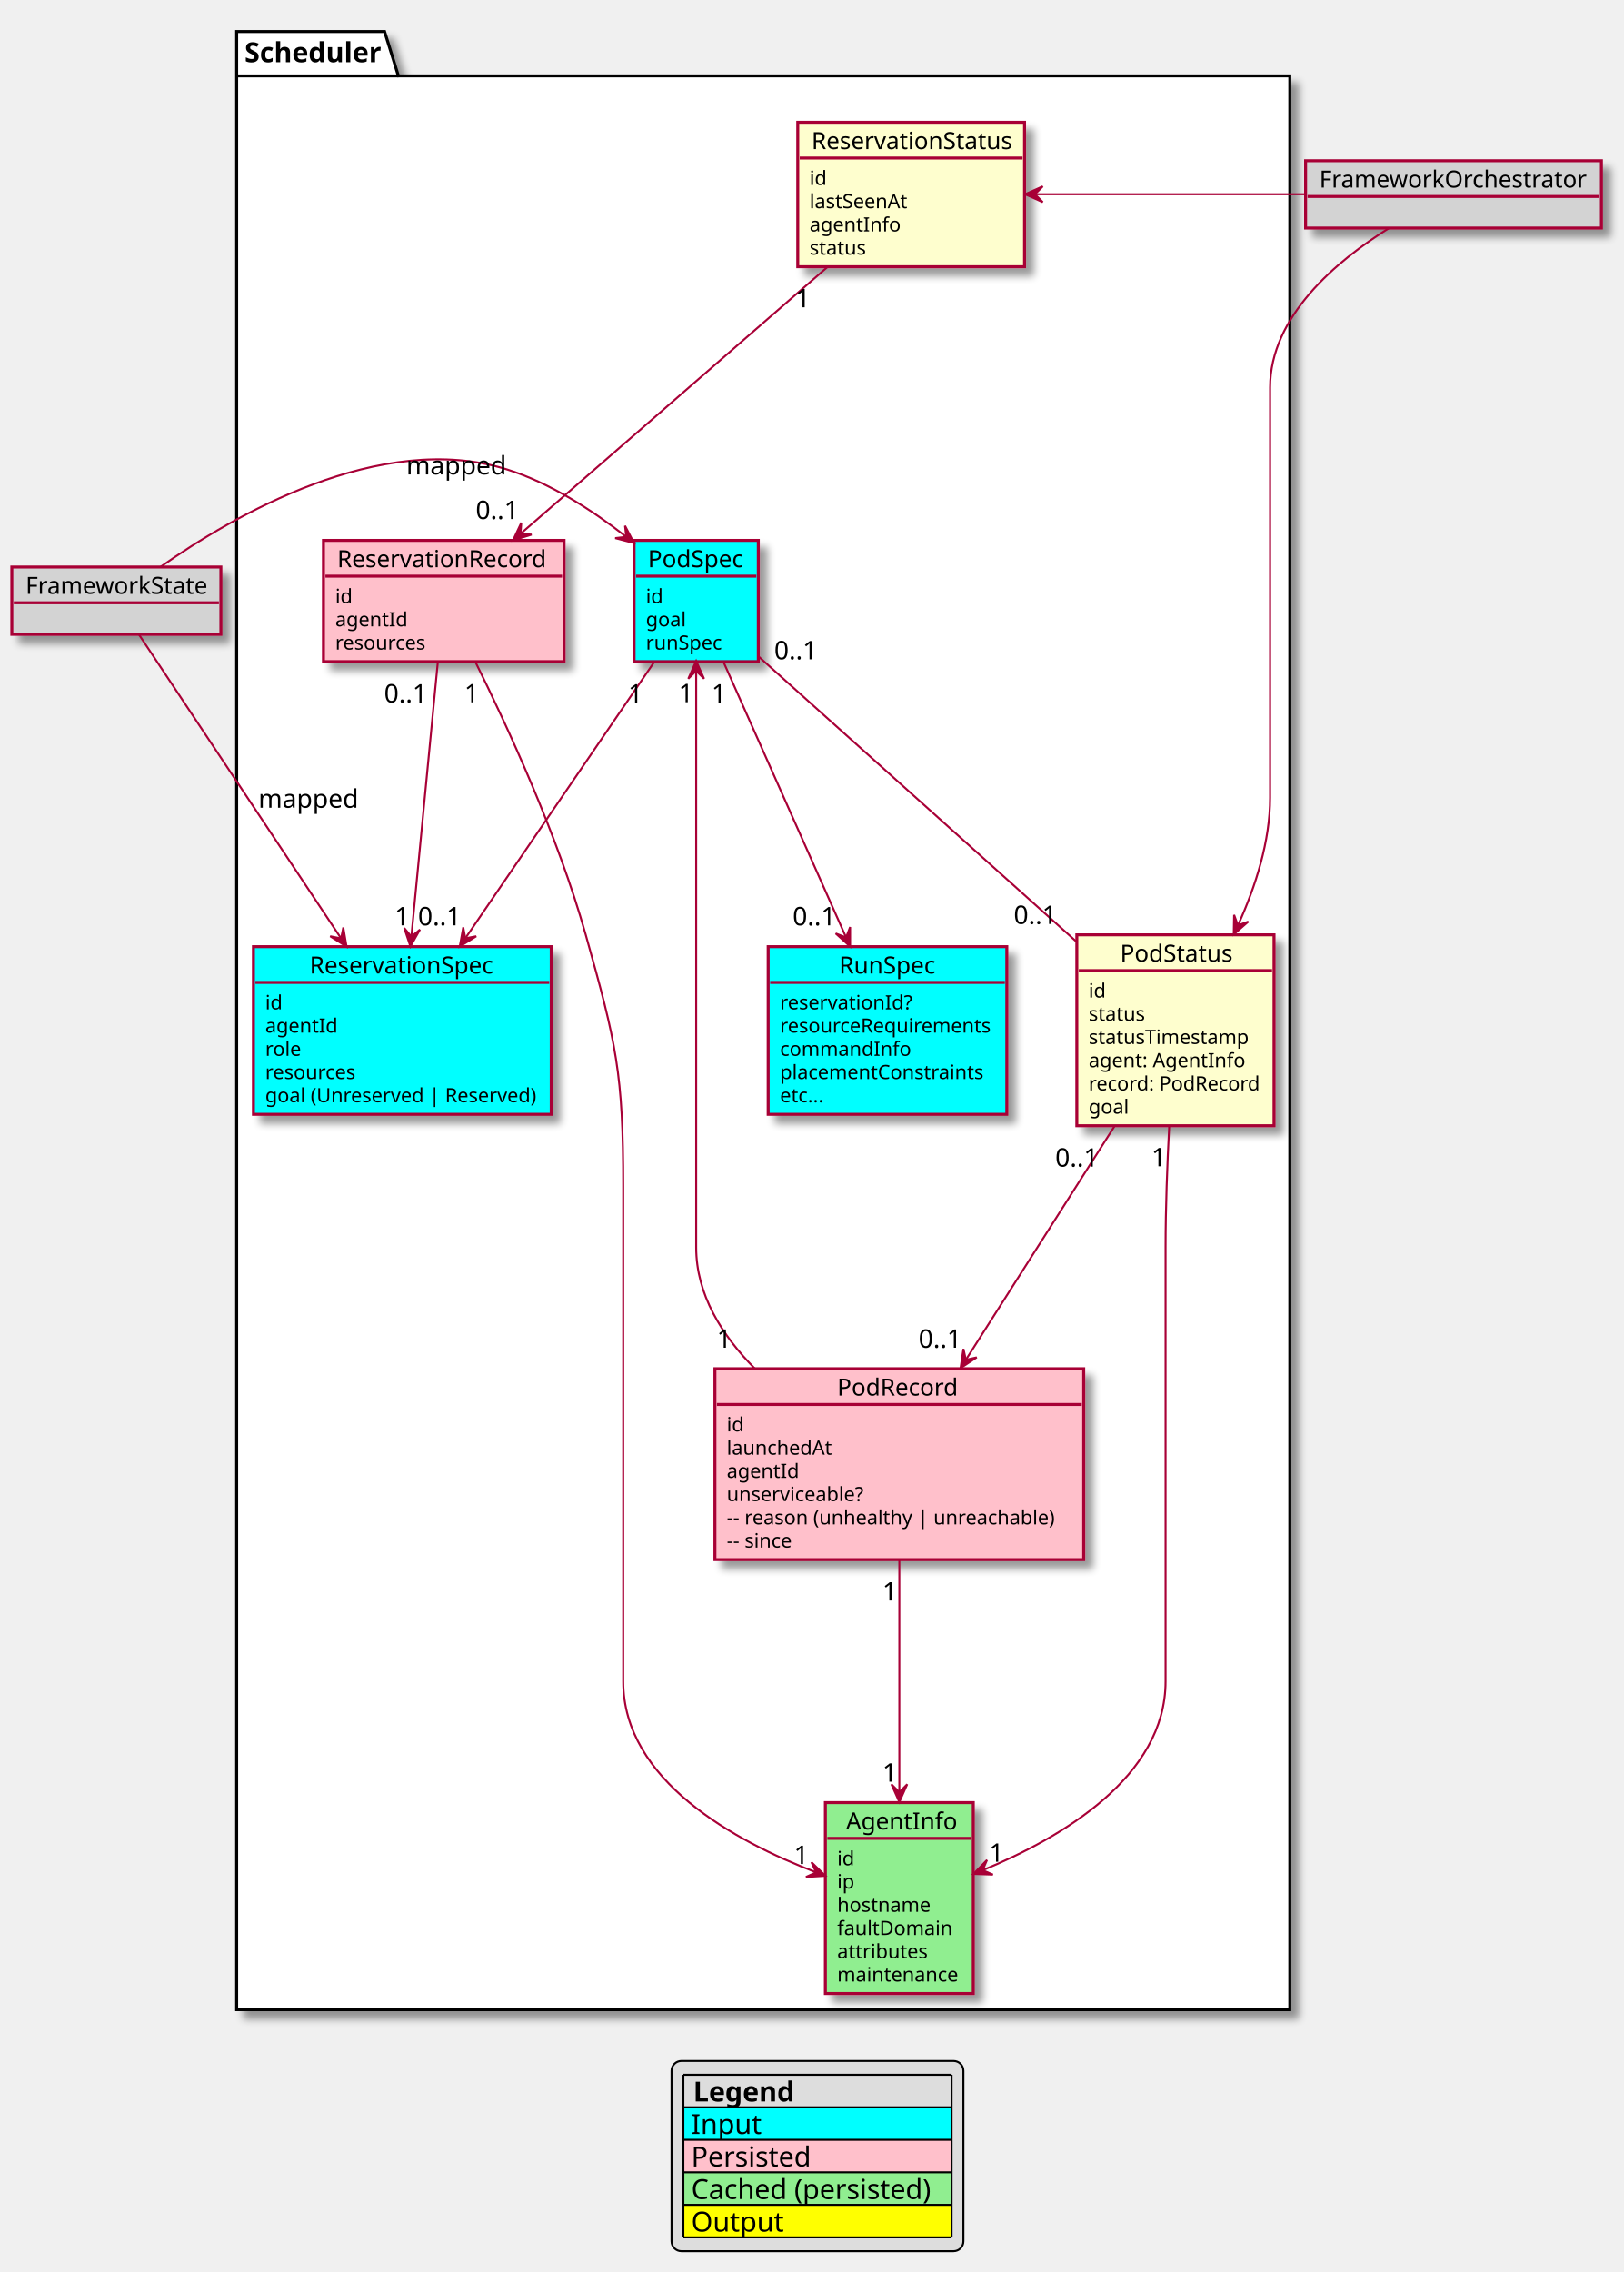
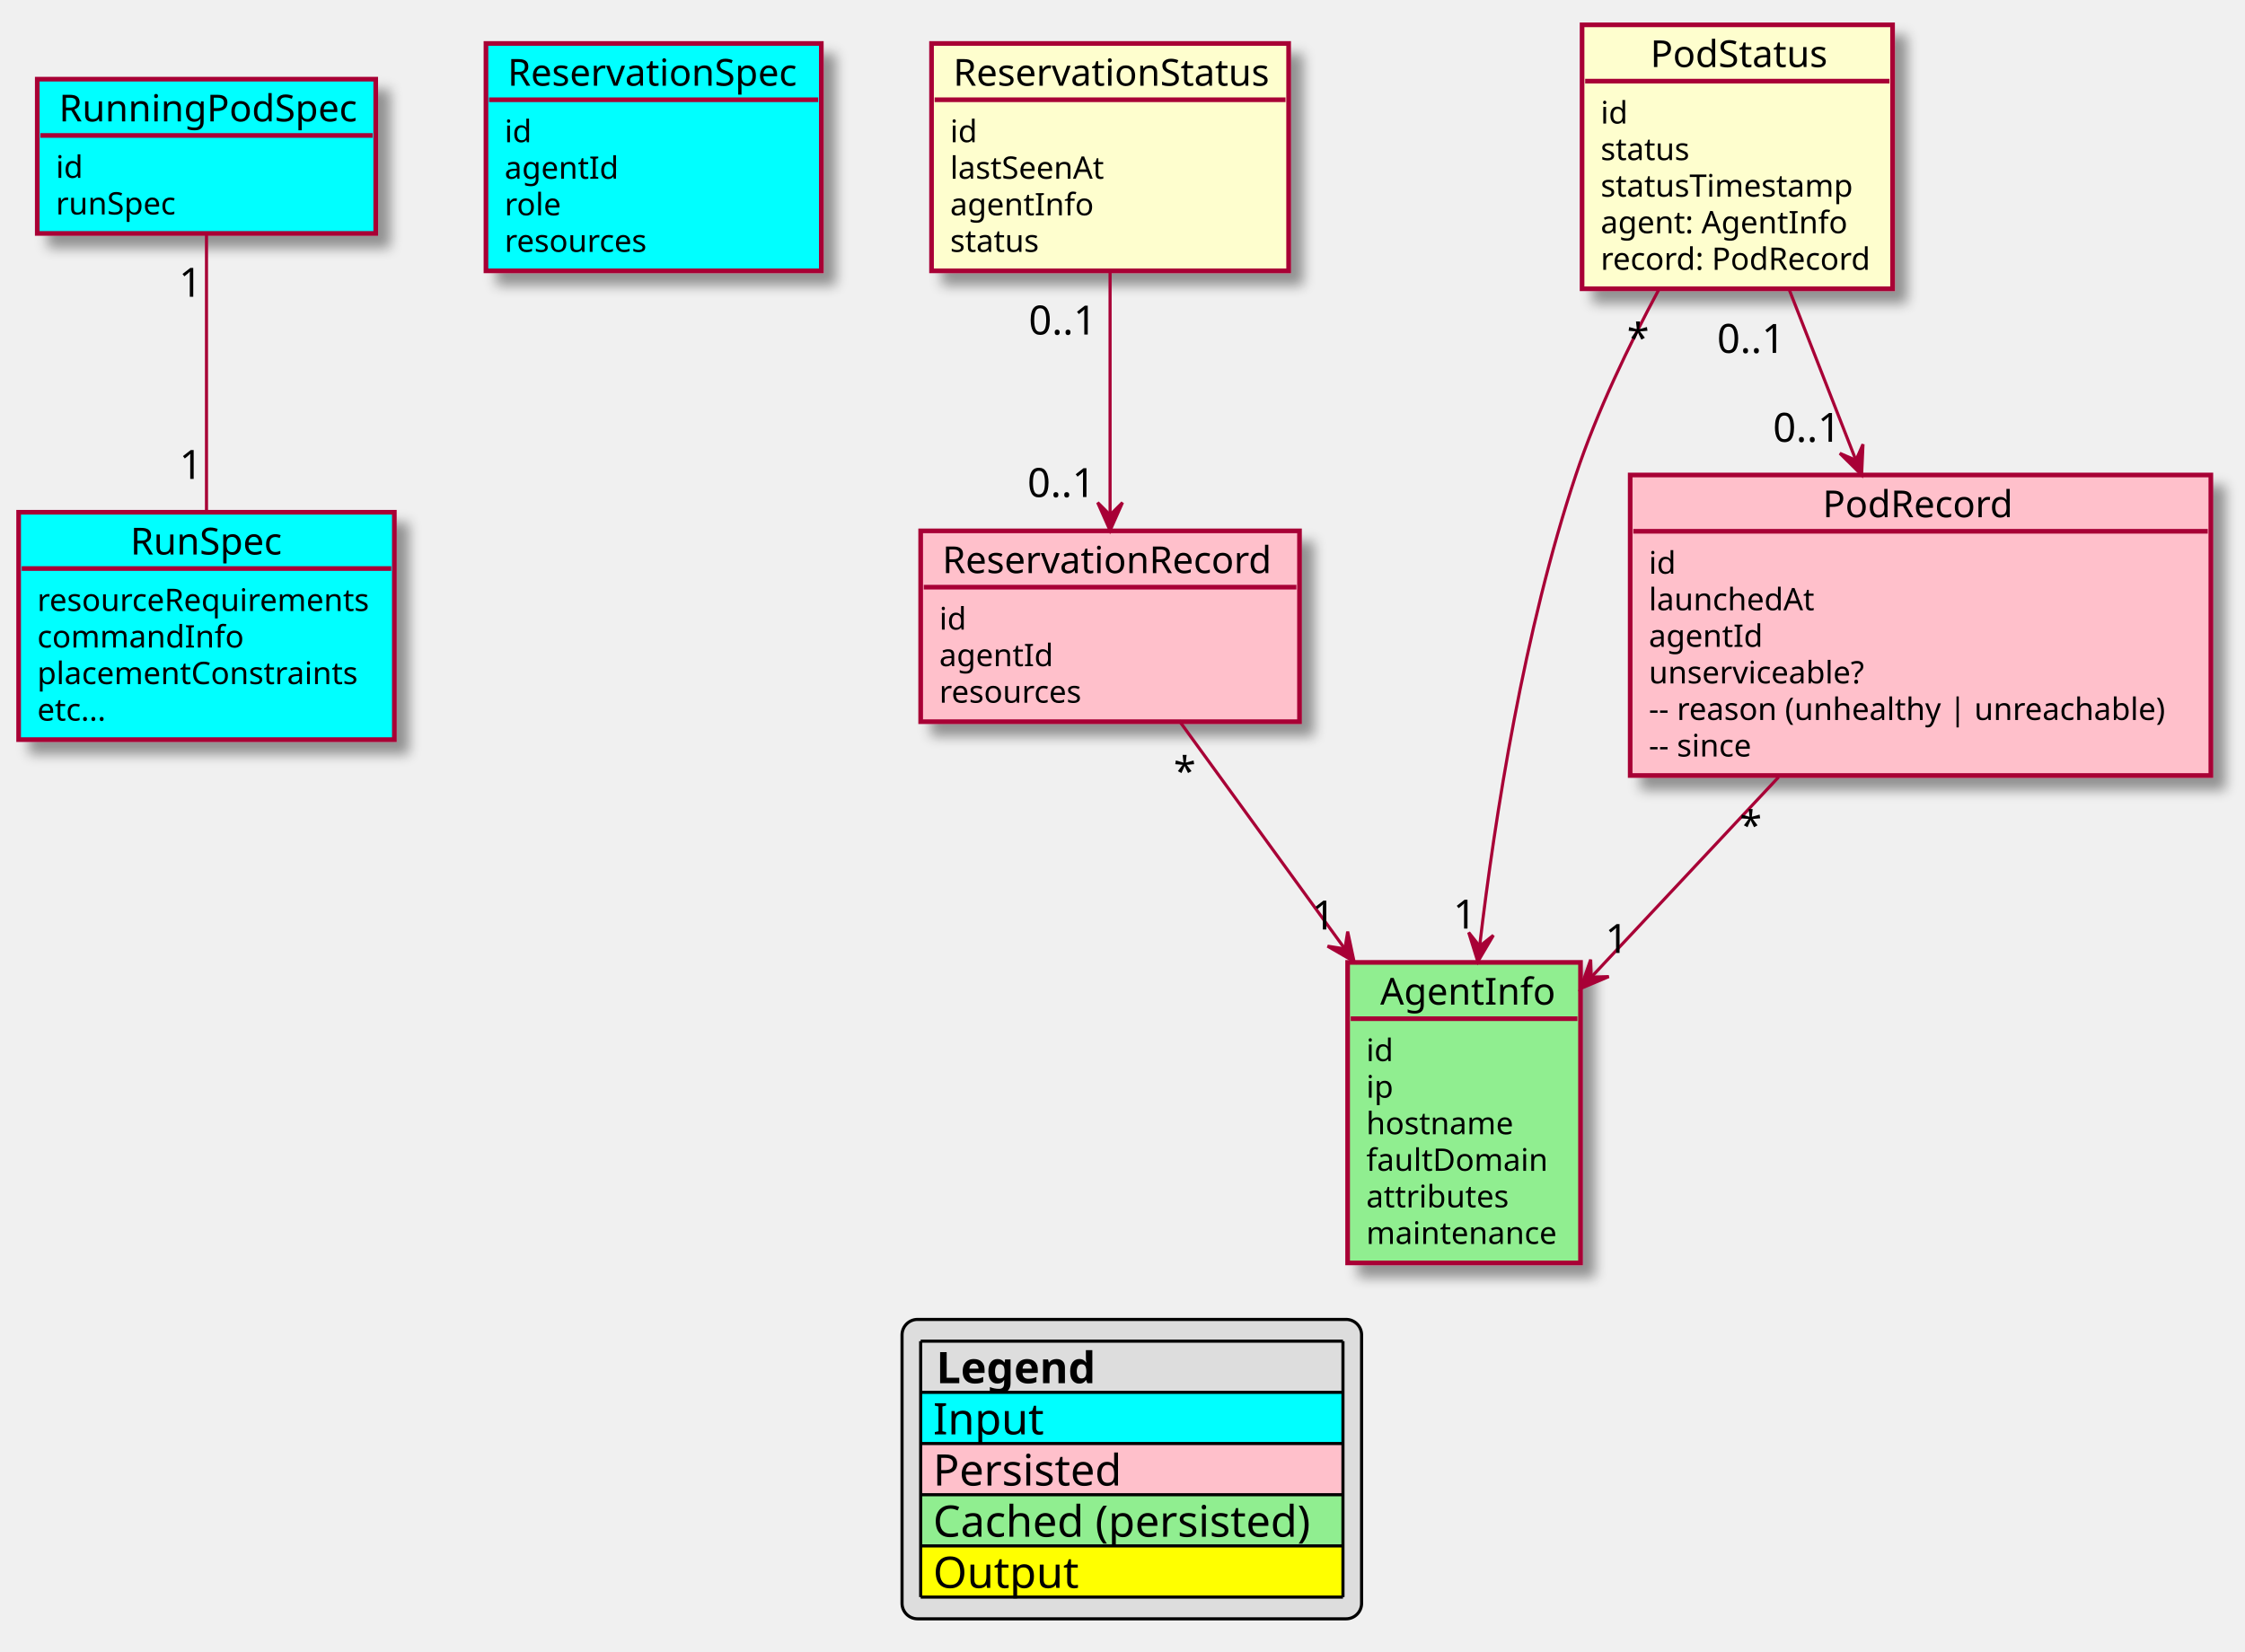
- <svg xmlns="http://www.w3.org/2000/svg" contentScriptType="application/ecmascript" contentStyleType="text/css" height="1152px" preserveAspectRatio="none" style="width:823px;height:1152px;" version="1.1" viewBox="0 0 823 1152" width="823px" zoomAndPan="magnify">
+ <svg xmlns="http://www.w3.org/2000/svg" contentScriptType="application/ecmascript" contentStyleType="text/css" height="532px" preserveAspectRatio="none" style="width:723px;height:532px;" version="1.1" viewBox="0 0 723 532" width="723px" zoomAndPan="magnify">
  <defs>
-     <filter height="300%" id="fmop19fulervn" width="300%" x="-1" y="-1">
+     <filter height="300%" id="f1t9zrk5pv9tc7" width="300%" x="-1" y="-1">
      <feGaussianBlur result="blurOut" stdDeviation="2.0" />
      <feColorMatrix in="blurOut" result="blurOut2" type="matrix" values="0 0 0 0 0 0 0 0 0 0 0 0 0 0 0 0 0 0 .4 0" />
      <feOffset dx="4.0" dy="4.0" in="blurOut2" result="blurOut3" />
      <feBlend in="SourceGraphic" in2="blurOut3" mode="normal" />
    </filter>
  </defs>
  <g>
-     <polygon fill="#FFFFFF" filter="url(#fmop19fulervn)" points="120,16,195,16,202,38.488,654,38.488,654,1019,120,1019,120,16" style="stroke: #000000; stroke-width: 1.5;" />
-     <line style="stroke: #000000; stroke-width: 1.5;" x1="120" x2="202" y1="38.488" y2="38.488" />
-     <text fill="#000000" font-family="sans-serif" font-size="14" font-weight="bold" lengthAdjust="spacingAndGlyphs" textLength="69" x="124" y="31.535">Scheduler</text>
-     <rect fill="#00FFFF" filter="url(#fmop19fulervn)" height="61.465" style="stroke: #A80036; stroke-width: 1.5;" width="63" x="321.5" y="274" />
-     <text fill="#000000" font-family="sans-serif" font-size="12" lengthAdjust="spacingAndGlyphs" textLength="49" x="328.5" y="287.602">PodSpec</text>
-     <line style="stroke: #A80036; stroke-width: 1.5;" x1="322.5" x2="383.5" y1="292.133" y2="292.133" />
-     <text fill="#000000" font-family="sans-serif" font-size="10" lengthAdjust="spacingAndGlyphs" textLength="9" x="327.5" y="305.801">id</text>
-     <text fill="#000000" font-family="sans-serif" font-size="10" lengthAdjust="spacingAndGlyphs" textLength="21" x="327.5" y="317.578">goal</text>
-     <text fill="#000000" font-family="sans-serif" font-size="10" lengthAdjust="spacingAndGlyphs" textLength="38" x="327.5" y="329.356">runSpec</text>
-     <rect fill="#00FFFF" filter="url(#fmop19fulervn)" height="85.019" style="stroke: #A80036; stroke-width: 1.5;" width="121" x="389.5" y="480" />
-     <text fill="#000000" font-family="sans-serif" font-size="12" lengthAdjust="spacingAndGlyphs" textLength="49" x="425.5" y="493.602">RunSpec</text>
-     <line style="stroke: #A80036; stroke-width: 1.5;" x1="390.5" x2="509.5" y1="498.133" y2="498.133" />
-     <text fill="#000000" font-family="sans-serif" font-size="10" lengthAdjust="spacingAndGlyphs" textLength="68" x="395.5" y="511.801">reservationId?</text>
-     <text fill="#000000" font-family="sans-serif" font-size="10" lengthAdjust="spacingAndGlyphs" textLength="109" x="395.5" y="523.578">resourceRequirements</text>
-     <text fill="#000000" font-family="sans-serif" font-size="10" lengthAdjust="spacingAndGlyphs" textLength="66" x="395.5" y="535.356">commandInfo</text>
-     <text fill="#000000" font-family="sans-serif" font-size="10" lengthAdjust="spacingAndGlyphs" textLength="107" x="395.5" y="547.133">placementConstraints</text>
-     <text fill="#000000" font-family="sans-serif" font-size="10" lengthAdjust="spacingAndGlyphs" textLength="24" x="395.5" y="558.91">etc...</text>
-     <rect fill="#00FFFF" filter="url(#fmop19fulervn)" height="85.019" style="stroke: #A80036; stroke-width: 1.5;" width="151" x="128.5" y="480" />
-     <text fill="#000000" font-family="sans-serif" font-size="12" lengthAdjust="spacingAndGlyphs" textLength="94" x="157" y="493.602">ReservationSpec</text>
-     <line style="stroke: #A80036; stroke-width: 1.5;" x1="129.5" x2="278.5" y1="498.133" y2="498.133" />
-     <text fill="#000000" font-family="sans-serif" font-size="10" lengthAdjust="spacingAndGlyphs" textLength="9" x="134.5" y="511.801">id</text>
-     <text fill="#000000" font-family="sans-serif" font-size="10" lengthAdjust="spacingAndGlyphs" textLength="37" x="134.5" y="523.578">agentId</text>
-     <text fill="#000000" font-family="sans-serif" font-size="10" lengthAdjust="spacingAndGlyphs" textLength="19" x="134.5" y="535.356">role</text>
-     <text fill="#000000" font-family="sans-serif" font-size="10" lengthAdjust="spacingAndGlyphs" textLength="47" x="134.5" y="547.133">resources</text>
-     <text fill="#000000" font-family="sans-serif" font-size="10" lengthAdjust="spacingAndGlyphs" textLength="139" x="134.5" y="558.91">goal (Unreserved | Reserved)</text>
-     <rect fill="#90EE90" filter="url(#fmop19fulervn)" height="96.797" style="stroke: #A80036; stroke-width: 1.5;" width="75" x="418.5" y="914" />
-     <text fill="#000000" font-family="sans-serif" font-size="12" lengthAdjust="spacingAndGlyphs" textLength="54" x="429" y="927.602">AgentInfo</text>
-     <line style="stroke: #A80036; stroke-width: 1.5;" x1="419.5" x2="492.5" y1="932.133" y2="932.133" />
-     <text fill="#000000" font-family="sans-serif" font-size="10" lengthAdjust="spacingAndGlyphs" textLength="9" x="424.5" y="945.801">id</text>
-     <text fill="#000000" font-family="sans-serif" font-size="10" lengthAdjust="spacingAndGlyphs" textLength="9" x="424.5" y="957.578">ip</text>
-     <text fill="#000000" font-family="sans-serif" font-size="10" lengthAdjust="spacingAndGlyphs" textLength="48" x="424.5" y="969.356">hostname</text>
-     <text fill="#000000" font-family="sans-serif" font-size="10" lengthAdjust="spacingAndGlyphs" textLength="60" x="424.5" y="981.133">faultDomain</text>
-     <text fill="#000000" font-family="sans-serif" font-size="10" lengthAdjust="spacingAndGlyphs" textLength="48" x="424.5" y="992.91">attributes</text>
-     <text fill="#000000" font-family="sans-serif" font-size="10" lengthAdjust="spacingAndGlyphs" textLength="63" x="424.5" y="1004.688">maintenance</text>
-     <rect fill="#FFC0CB" filter="url(#fmop19fulervn)" height="61.465" style="stroke: #A80036; stroke-width: 1.5;" width="122" x="164" y="274" />
-     <text fill="#000000" font-family="sans-serif" font-size="12" lengthAdjust="spacingAndGlyphs" textLength="108" x="171" y="287.602">ReservationRecord</text>
-     <line style="stroke: #A80036; stroke-width: 1.5;" x1="165" x2="285" y1="292.133" y2="292.133" />
-     <text fill="#000000" font-family="sans-serif" font-size="10" lengthAdjust="spacingAndGlyphs" textLength="9" x="170" y="305.801">id</text>
-     <text fill="#000000" font-family="sans-serif" font-size="10" lengthAdjust="spacingAndGlyphs" textLength="37" x="170" y="317.578">agentId</text>
-     <text fill="#000000" font-family="sans-serif" font-size="10" lengthAdjust="spacingAndGlyphs" textLength="47" x="170" y="329.356">resources</text>
-     <rect fill="#FFC0CB" filter="url(#fmop19fulervn)" height="96.797" style="stroke: #A80036; stroke-width: 1.5;" width="187" x="362.5" y="694" />
-     <text fill="#000000" font-family="sans-serif" font-size="12" lengthAdjust="spacingAndGlyphs" textLength="63" x="424.5" y="707.602">PodRecord</text>
-     <line style="stroke: #A80036; stroke-width: 1.5;" x1="363.5" x2="548.5" y1="712.133" y2="712.133" />
-     <text fill="#000000" font-family="sans-serif" font-size="10" lengthAdjust="spacingAndGlyphs" textLength="9" x="368.5" y="725.801">id</text>
-     <text fill="#000000" font-family="sans-serif" font-size="10" lengthAdjust="spacingAndGlyphs" textLength="55" x="368.5" y="737.578">launchedAt</text>
-     <text fill="#000000" font-family="sans-serif" font-size="10" lengthAdjust="spacingAndGlyphs" textLength="37" x="368.5" y="749.356">agentId</text>
-     <text fill="#000000" font-family="sans-serif" font-size="10" lengthAdjust="spacingAndGlyphs" textLength="71" x="368.5" y="761.133">unserviceable?</text>
-     <text fill="#000000" font-family="sans-serif" font-size="10" lengthAdjust="spacingAndGlyphs" textLength="175" x="368.5" y="772.91">-- reason (unhealthy | unreachable)</text>
-     <text fill="#000000" font-family="sans-serif" font-size="10" lengthAdjust="spacingAndGlyphs" textLength="40" x="368.5" y="784.688">-- since</text>
-     <rect fill="#FEFECE" filter="url(#fmop19fulervn)" height="96.797" style="stroke: #A80036; stroke-width: 1.5;" width="100" x="546" y="474" />
-     <text fill="#000000" font-family="sans-serif" font-size="12" lengthAdjust="spacingAndGlyphs" textLength="56" x="568" y="487.602">PodStatus</text>
-     <line style="stroke: #A80036; stroke-width: 1.5;" x1="547" x2="645" y1="492.133" y2="492.133" />
-     <text fill="#000000" font-family="sans-serif" font-size="10" lengthAdjust="spacingAndGlyphs" textLength="9" x="552" y="505.801">id</text>
-     <text fill="#000000" font-family="sans-serif" font-size="10" lengthAdjust="spacingAndGlyphs" textLength="30" x="552" y="517.578">status</text>
-     <text fill="#000000" font-family="sans-serif" font-size="10" lengthAdjust="spacingAndGlyphs" textLength="84" x="552" y="529.356">statusTimestamp</text>
-     <text fill="#000000" font-family="sans-serif" font-size="10" lengthAdjust="spacingAndGlyphs" textLength="82" x="552" y="541.133">agent: AgentInfo</text>
-     <text fill="#000000" font-family="sans-serif" font-size="10" lengthAdjust="spacingAndGlyphs" textLength="88" x="552" y="552.91">record: PodRecord</text>
-     <text fill="#000000" font-family="sans-serif" font-size="10" lengthAdjust="spacingAndGlyphs" textLength="21" x="552" y="564.688">goal</text>
-     <rect fill="#FEFECE" filter="url(#fmop19fulervn)" height="73.242" style="stroke: #A80036; stroke-width: 1.5;" width="115" x="404.5" y="62" />
-     <text fill="#000000" font-family="sans-serif" font-size="12" lengthAdjust="spacingAndGlyphs" textLength="101" x="411.5" y="75.602">ReservationStatus</text>
-     <line style="stroke: #A80036; stroke-width: 1.5;" x1="405.5" x2="518.5" y1="80.133" y2="80.133" />
-     <text fill="#000000" font-family="sans-serif" font-size="10" lengthAdjust="spacingAndGlyphs" textLength="9" x="410.5" y="93.801">id</text>
-     <text fill="#000000" font-family="sans-serif" font-size="10" lengthAdjust="spacingAndGlyphs" textLength="52" x="410.5" y="105.578">lastSeenAt</text>
-     <text fill="#000000" font-family="sans-serif" font-size="10" lengthAdjust="spacingAndGlyphs" textLength="47" x="410.5" y="117.356">agentInfo</text>
-     <text fill="#000000" font-family="sans-serif" font-size="10" lengthAdjust="spacingAndGlyphs" textLength="30" x="410.5" y="129.133">status</text>
-     <rect fill="#D3D3D3" filter="url(#fmop19fulervn)" height="34.133" style="stroke: #A80036; stroke-width: 1.5;" width="106" x="6" y="287.5" />
-     <text fill="#000000" font-family="sans-serif" font-size="12" lengthAdjust="spacingAndGlyphs" textLength="92" x="13" y="301.102">FrameworkState</text>
-     <line style="stroke: #A80036; stroke-width: 1.5;" x1="7" x2="111" y1="305.633" y2="305.633" />
-     <rect fill="#D3D3D3" filter="url(#fmop19fulervn)" height="34.133" style="stroke: #A80036; stroke-width: 1.5;" width="150" x="662" y="81.5" />
-     <text fill="#000000" font-family="sans-serif" font-size="12" lengthAdjust="spacingAndGlyphs" textLength="136" x="669" y="95.102">FrameworkOrchestrator</text>
-     <line style="stroke: #A80036; stroke-width: 1.5;" x1="663" x2="811" y1="99.633" y2="99.633" />
-     <path d="M331.968,335.272 C306.995,371.809 265.082,433.132 236.06,475.593 " fill="none" id="PodSpec-ReservationSpec" style="stroke: #A80036; stroke-width: 1.0;" />
-     <polygon fill="#A80036" points="233.117,479.899,241.498,474.726,235.938,475.771,234.893,470.212,233.117,479.899" style="stroke: #A80036; stroke-width: 1.0;" />
-     <text fill="#000000" font-family="sans-serif" font-size="13" lengthAdjust="spacingAndGlyphs" textLength="8" x="318.492" y="356.195">1</text>
-     <text fill="#000000" font-family="sans-serif" font-size="13" lengthAdjust="spacingAndGlyphs" textLength="24" x="211.952" y="469.194">0..1</text>
-     <path d="M384.768,333 C425.678,369.701 497.255,433.914 545.623,477.305 " fill="none" id="PodSpec-PodStatus" style="stroke: #A80036; stroke-width: 1.0;" />
-     <text fill="#000000" font-family="sans-serif" font-size="13" lengthAdjust="spacingAndGlyphs" textLength="24" x="392.564" y="334.295">0..1</text>
-     <text fill="#000000" font-family="sans-serif" font-size="13" lengthAdjust="spacingAndGlyphs" textLength="24" x="514.02" y="468.483">0..1</text>
-     <path d="M353,340.377 C353,359.427 353,383.235 353,404.5 C353,404.5 353,404.5 353,632.5 C353,656.308 366.015,677.089 382.792,693.987 " fill="none" id="PodSpec-PodRecord" style="stroke: #A80036; stroke-width: 1.0;" />
-     <polygon fill="#A80036" points="353,335.136,349,344.136,353,340.136,357,344.136,353,335.136" style="stroke: #A80036; stroke-width: 1.0;" />
-     <text fill="#000000" font-family="sans-serif" font-size="13" lengthAdjust="spacingAndGlyphs" textLength="8" x="344.125" y="356.03">1</text>
-     <text fill="#000000" font-family="sans-serif" font-size="13" lengthAdjust="spacingAndGlyphs" textLength="8" x="363.452" y="683.366">1</text>
-     <path d="M366.692,335.272 C382.884,371.661 410.015,432.637 428.899,475.077 " fill="none" id="PodSpec-RunSpec" style="stroke: #A80036; stroke-width: 1.0;" />
-     <polygon fill="#A80036" points="431.045,479.899,431.04,470.05,429.012,475.331,423.731,473.303,431.045,479.899" style="stroke: #A80036; stroke-width: 1.0;" />
-     <text fill="#000000" font-family="sans-serif" font-size="13" lengthAdjust="spacingAndGlyphs" textLength="8" x="360.812" y="356.195">1</text>
-     <text fill="#000000" font-family="sans-serif" font-size="13" lengthAdjust="spacingAndGlyphs" textLength="24" x="401.918" y="469.194">0..1</text>
-     <path d="M222.036,335.272 C218.537,371.588 212.68,432.39 208.593,474.819 " fill="none" id="ReservationRecord-ReservationSpec" style="stroke: #A80036; stroke-width: 1.0;" />
-     <polygon fill="#A80036" points="208.104,479.899,212.948,471.324,208.583,474.922,204.985,470.557,208.104,479.899" style="stroke: #A80036; stroke-width: 1.0;" />
-     <text fill="#000000" font-family="sans-serif" font-size="13" lengthAdjust="spacingAndGlyphs" textLength="24" x="194.762" y="356.195">0..1</text>
-     <text fill="#000000" font-family="sans-serif" font-size="13" lengthAdjust="spacingAndGlyphs" textLength="8" x="200.121" y="469.194">1</text>
-     <path d="M240.851,335.19 C257.38,368.502 282.815,423.687 297,474 C312.547,529.143 316,544.208 316,601.5 C316,601.5 316,601.5 316,852.5 C316,902.8 372.569,933.6 413.789,949.366 " fill="none" id="ReservationRecord-AgentInfo" style="stroke: #A80036; stroke-width: 1.0;" />
-     <polygon fill="#A80036" points="418.483,951.122,411.455,944.221,413.8,949.37,408.652,951.714,418.483,951.122" style="stroke: #A80036; stroke-width: 1.0;" />
-     <text fill="#000000" font-family="sans-serif" font-size="13" lengthAdjust="spacingAndGlyphs" textLength="8" x="235.444" y="356.096">1</text>
-     <text fill="#000000" font-family="sans-serif" font-size="13" lengthAdjust="spacingAndGlyphs" textLength="8" x="402.568" y="945.14">1</text>
-     <path d="M456,791.052 C456,825.787 456,872.558 456,908.474 " fill="none" id="PodRecord-AgentInfo" style="stroke: #A80036; stroke-width: 1.0;" />
-     <polygon fill="#A80036" points="456,913.692,460,904.692,456,908.692,452,904.692,456,913.692" style="stroke: #A80036; stroke-width: 1.0;" />
-     <text fill="#000000" font-family="sans-serif" font-size="13" lengthAdjust="spacingAndGlyphs" textLength="8" x="447.438" y="811.539">1</text>
-     <text fill="#000000" font-family="sans-serif" font-size="13" lengthAdjust="spacingAndGlyphs" textLength="8" x="447.438" y="903.378">1</text>
-     <path d="M565.103,571.052 C542.818,606.072 512.748,653.325 489.819,689.355 " fill="none" id="PodStatus-PodRecord" style="stroke: #A80036; stroke-width: 1.0;" />
-     <polygon fill="#A80036" points="487.06,693.692,495.266,688.246,489.744,689.474,488.517,683.952,487.06,693.692" style="stroke: #A80036; stroke-width: 1.0;" />
-     <text fill="#000000" font-family="sans-serif" font-size="13" lengthAdjust="spacingAndGlyphs" textLength="24" x="535.071" y="591.539">0..1</text>
-     <text fill="#000000" font-family="sans-serif" font-size="13" lengthAdjust="spacingAndGlyphs" textLength="24" x="465.74" y="683.378">0..1</text>
-     <path d="M592.833,571.214 C591.841,590.315 591,612.427 591,632.5 C591,632.5 591,632.5 591,852.5 C591,901.016 537.951,931.932 498.362,948.248 " fill="none" id="PodStatus-AgentInfo" style="stroke: #A80036; stroke-width: 1.0;" />
-     <polygon fill="#A80036" points="493.605,950.166,503.448,950.51,498.242,948.296,500.457,943.091,493.605,950.166" style="stroke: #A80036; stroke-width: 1.0;" />
-     <text fill="#000000" font-family="sans-serif" font-size="13" lengthAdjust="spacingAndGlyphs" textLength="8" x="583.87" y="591.37">1</text>
-     <text fill="#000000" font-family="sans-serif" font-size="13" lengthAdjust="spacingAndGlyphs" textLength="8" x="501.536" y="944.002">1</text>
-     <path d="M419.902,135.091 C375.743,173.474 306.909,233.305 263.963,270.634 " fill="none" id="ReservationStatus-ReservationRecord" style="stroke: #A80036; stroke-width: 1.0;" />
-     <polygon fill="#A80036" points="260.147,273.951,269.563,271.065,263.92,270.671,264.315,265.027,260.147,273.951" style="stroke: #A80036; stroke-width: 1.0;" />
-     <text fill="#000000" font-family="sans-serif" font-size="13" lengthAdjust="spacingAndGlyphs" textLength="8" x="403.403" y="155.795">1</text>
-     <text fill="#000000" font-family="sans-serif" font-size="13" lengthAdjust="spacingAndGlyphs" textLength="24" x="241.21" y="263.179">0..1</text>
-     <path d="M81.467,287.374 C118.081,261.628 192.97,217.989 257,238 C278.943,244.858 300.282,258.687 317.246,271.967 " fill="none" id="FrameworkState-PodSpec" style="stroke: #A80036; stroke-width: 1.0;" />
-     <polygon fill="#A80036" points="321.463,275.326,316.917,266.589,317.553,272.21,311.932,272.846,321.463,275.326" style="stroke: #A80036; stroke-width: 1.0;" />
-     <text fill="#000000" font-family="sans-serif" font-size="13" lengthAdjust="spacingAndGlyphs" textLength="50" x="206" y="240.568">mapped</text>
-     <path d="M70.378,321.606 C92.218,354.441 140.697,427.327 172.859,475.681 " fill="none" id="FrameworkState-ReservationSpec" style="stroke: #A80036; stroke-width: 1.0;" />
-     <polygon fill="#A80036" points="175.725,479.99,174.071,470.281,172.956,475.827,167.41,474.712,175.725,479.99" style="stroke: #A80036; stroke-width: 1.0;" />
-     <text fill="#000000" font-family="sans-serif" font-size="13" lengthAdjust="spacingAndGlyphs" textLength="50" x="131" y="409.568">mapped</text>
-     <path d="M704.473,115.573 C677.655,132.252 644,160.379 644,196.5 C644,196.5 644,196.5 644,404.5 C644,426.519 636.74,449.26 627.866,468.829 " fill="none" id="FrameworkOrchestrator-PodStatus" style="stroke: #A80036; stroke-width: 1.0;" />
-     <polygon fill="#A80036" points="625.579,473.734,633.008,467.268,627.692,469.203,625.758,463.887,625.579,473.734" style="stroke: #A80036; stroke-width: 1.0;" />
-     <path d="M661.892,98.5 C616.266,98.5 570.64,98.5 525.014,98.5 " fill="none" id="FrameworkOrchestrator-ReservationStatus" style="stroke: #A80036; stroke-width: 1.0;" />
-     <polygon fill="#A80036" points="519.739,98.5,528.739,102.5,524.739,98.5,528.739,94.5,519.739,98.5" style="stroke: #A80036; stroke-width: 1.0;" />
-     <rect fill="#DDDDDD" height="96.441" rx="5" ry="5" style="stroke: #000000; stroke-width: 1.0;" width="148" x="340.5" y="1045" />
-     <text fill="#000000" font-family="sans-serif" font-size="14" font-weight="bold" lengthAdjust="spacingAndGlyphs" textLength="51" x="351.5" y="1065.535">Legend</text>
-     <rect fill="#00FFFF" height="16.488" style="stroke: none; stroke-width: 1.0;" width="136" x="346.5" y="1068.488" />
-     <text fill="#000000" font-family="sans-serif" font-size="14" lengthAdjust="spacingAndGlyphs" textLength="36" x="350.5" y="1082.023">Input</text>
-     <rect fill="#FFC0CB" height="16.488" style="stroke: none; stroke-width: 1.0;" width="136" x="346.5" y="1084.977" />
-     <text fill="#000000" font-family="sans-serif" font-size="14" lengthAdjust="spacingAndGlyphs" textLength="62" x="350.5" y="1098.512">Persisted</text>
-     <rect fill="#90EE90" height="16.488" style="stroke: none; stroke-width: 1.0;" width="136" x="346.5" y="1101.465" />
-     <text fill="#000000" font-family="sans-serif" font-size="14" lengthAdjust="spacingAndGlyphs" textLength="128" x="350.5" y="1115">Cached (persisted)</text>
-     <rect fill="#FFFF00" height="16.488" style="stroke: none; stroke-width: 1.0;" width="136" x="346.5" y="1117.953" />
-     <text fill="#000000" font-family="sans-serif" font-size="14" lengthAdjust="spacingAndGlyphs" textLength="48" x="350.5" y="1131.488">Output</text>
-     <line style="stroke: #000000; stroke-width: 1.0;" x1="346.5" x2="482.5" y1="1052" y2="1052" />
-     <line style="stroke: #000000; stroke-width: 1.0;" x1="346.5" x2="482.5" y1="1068.488" y2="1068.488" />
-     <line style="stroke: #000000; stroke-width: 1.0;" x1="346.5" x2="482.5" y1="1084.977" y2="1084.977" />
-     <line style="stroke: #000000; stroke-width: 1.0;" x1="346.5" x2="482.5" y1="1101.465" y2="1101.465" />
-     <line style="stroke: #000000; stroke-width: 1.0;" x1="346.5" x2="482.5" y1="1117.953" y2="1117.953" />
-     <line style="stroke: #000000; stroke-width: 1.0;" x1="346.5" x2="482.5" y1="1134.441" y2="1134.441" />
-     <line style="stroke: #000000; stroke-width: 1.0;" x1="346.5" x2="346.5" y1="1052" y2="1134.441" />
-     <line style="stroke: #000000; stroke-width: 1.0;" x1="482.5" x2="482.5" y1="1052" y2="1134.441" />
+     <rect fill="#00FFFF" filter="url(#f1t9zrk5pv9tc7)" height="49.688" style="stroke: #A80036; stroke-width: 1.5;" width="109" x="12" y="25.5" />
+     <text fill="#000000" font-family="sans-serif" font-size="12" lengthAdjust="spacingAndGlyphs" textLength="95" x="19" y="39.102">RunningPodSpec</text>
+     <line style="stroke: #A80036; stroke-width: 1.5;" x1="13" x2="120" y1="43.633" y2="43.633" />
+     <text fill="#000000" font-family="sans-serif" font-size="10" lengthAdjust="spacingAndGlyphs" textLength="9" x="18" y="57.301">id</text>
+     <text fill="#000000" font-family="sans-serif" font-size="10" lengthAdjust="spacingAndGlyphs" textLength="38" x="18" y="69.078">runSpec</text>
+     <rect fill="#00FFFF" filter="url(#f1t9zrk5pv9tc7)" height="73.242" style="stroke: #A80036; stroke-width: 1.5;" width="121" x="6" y="165" />
+     <text fill="#000000" font-family="sans-serif" font-size="12" lengthAdjust="spacingAndGlyphs" textLength="49" x="42" y="178.602">RunSpec</text>
+     <line style="stroke: #A80036; stroke-width: 1.5;" x1="7" x2="126" y1="183.133" y2="183.133" />
+     <text fill="#000000" font-family="sans-serif" font-size="10" lengthAdjust="spacingAndGlyphs" textLength="109" x="12" y="196.801">resourceRequirements</text>
+     <text fill="#000000" font-family="sans-serif" font-size="10" lengthAdjust="spacingAndGlyphs" textLength="66" x="12" y="208.578">commandInfo</text>
+     <text fill="#000000" font-family="sans-serif" font-size="10" lengthAdjust="spacingAndGlyphs" textLength="107" x="12" y="220.356">placementConstraints</text>
+     <text fill="#000000" font-family="sans-serif" font-size="10" lengthAdjust="spacingAndGlyphs" textLength="24" x="12" y="232.133">etc...</text>
+     <rect fill="#00FFFF" filter="url(#f1t9zrk5pv9tc7)" height="73.242" style="stroke: #A80036; stroke-width: 1.5;" width="108" x="156.5" y="14" />
+     <text fill="#000000" font-family="sans-serif" font-size="12" lengthAdjust="spacingAndGlyphs" textLength="94" x="163.5" y="27.602">ReservationSpec</text>
+     <line style="stroke: #A80036; stroke-width: 1.5;" x1="157.5" x2="263.5" y1="32.133" y2="32.133" />
+     <text fill="#000000" font-family="sans-serif" font-size="10" lengthAdjust="spacingAndGlyphs" textLength="9" x="162.5" y="45.801">id</text>
+     <text fill="#000000" font-family="sans-serif" font-size="10" lengthAdjust="spacingAndGlyphs" textLength="37" x="162.5" y="57.578">agentId</text>
+     <text fill="#000000" font-family="sans-serif" font-size="10" lengthAdjust="spacingAndGlyphs" textLength="19" x="162.5" y="69.356">role</text>
+     <text fill="#000000" font-family="sans-serif" font-size="10" lengthAdjust="spacingAndGlyphs" textLength="47" x="162.5" y="81.133">resources</text>
+     <rect fill="#90EE90" filter="url(#f1t9zrk5pv9tc7)" height="96.797" style="stroke: #A80036; stroke-width: 1.5;" width="75" x="434" y="310" />
+     <text fill="#000000" font-family="sans-serif" font-size="12" lengthAdjust="spacingAndGlyphs" textLength="54" x="444.5" y="323.602">AgentInfo</text>
+     <line style="stroke: #A80036; stroke-width: 1.5;" x1="435" x2="508" y1="328.133" y2="328.133" />
+     <text fill="#000000" font-family="sans-serif" font-size="10" lengthAdjust="spacingAndGlyphs" textLength="9" x="440" y="341.801">id</text>
+     <text fill="#000000" font-family="sans-serif" font-size="10" lengthAdjust="spacingAndGlyphs" textLength="9" x="440" y="353.578">ip</text>
+     <text fill="#000000" font-family="sans-serif" font-size="10" lengthAdjust="spacingAndGlyphs" textLength="48" x="440" y="365.356">hostname</text>
+     <text fill="#000000" font-family="sans-serif" font-size="10" lengthAdjust="spacingAndGlyphs" textLength="60" x="440" y="377.133">faultDomain</text>
+     <text fill="#000000" font-family="sans-serif" font-size="10" lengthAdjust="spacingAndGlyphs" textLength="48" x="440" y="388.91">attributes</text>
+     <text fill="#000000" font-family="sans-serif" font-size="10" lengthAdjust="spacingAndGlyphs" textLength="63" x="440" y="400.688">maintenance</text>
+     <rect fill="#FFC0CB" filter="url(#f1t9zrk5pv9tc7)" height="61.465" style="stroke: #A80036; stroke-width: 1.5;" width="122" x="296.5" y="171" />
+     <text fill="#000000" font-family="sans-serif" font-size="12" lengthAdjust="spacingAndGlyphs" textLength="108" x="303.5" y="184.602">ReservationRecord</text>
+     <line style="stroke: #A80036; stroke-width: 1.5;" x1="297.5" x2="417.5" y1="189.133" y2="189.133" />
+     <text fill="#000000" font-family="sans-serif" font-size="10" lengthAdjust="spacingAndGlyphs" textLength="9" x="302.5" y="202.801">id</text>
+     <text fill="#000000" font-family="sans-serif" font-size="10" lengthAdjust="spacingAndGlyphs" textLength="37" x="302.5" y="214.578">agentId</text>
+     <text fill="#000000" font-family="sans-serif" font-size="10" lengthAdjust="spacingAndGlyphs" textLength="47" x="302.5" y="226.356">resources</text>
+     <rect fill="#FFC0CB" filter="url(#f1t9zrk5pv9tc7)" height="96.797" style="stroke: #A80036; stroke-width: 1.5;" width="187" x="525" y="153" />
+     <text fill="#000000" font-family="sans-serif" font-size="12" lengthAdjust="spacingAndGlyphs" textLength="63" x="587" y="166.602">PodRecord</text>
+     <line style="stroke: #A80036; stroke-width: 1.5;" x1="526" x2="711" y1="171.133" y2="171.133" />
+     <text fill="#000000" font-family="sans-serif" font-size="10" lengthAdjust="spacingAndGlyphs" textLength="9" x="531" y="184.801">id</text>
+     <text fill="#000000" font-family="sans-serif" font-size="10" lengthAdjust="spacingAndGlyphs" textLength="55" x="531" y="196.578">launchedAt</text>
+     <text fill="#000000" font-family="sans-serif" font-size="10" lengthAdjust="spacingAndGlyphs" textLength="37" x="531" y="208.356">agentId</text>
+     <text fill="#000000" font-family="sans-serif" font-size="10" lengthAdjust="spacingAndGlyphs" textLength="71" x="531" y="220.133">unserviceable?</text>
+     <text fill="#000000" font-family="sans-serif" font-size="10" lengthAdjust="spacingAndGlyphs" textLength="175" x="531" y="231.91">-- reason (unhealthy | unreachable)</text>
+     <text fill="#000000" font-family="sans-serif" font-size="10" lengthAdjust="spacingAndGlyphs" textLength="40" x="531" y="243.688">-- since</text>
+     <rect fill="#FEFECE" filter="url(#f1t9zrk5pv9tc7)" height="85.019" style="stroke: #A80036; stroke-width: 1.5;" width="100" x="509.5" y="8" />
+     <text fill="#000000" font-family="sans-serif" font-size="12" lengthAdjust="spacingAndGlyphs" textLength="56" x="531.5" y="21.602">PodStatus</text>
+     <line style="stroke: #A80036; stroke-width: 1.5;" x1="510.5" x2="608.5" y1="26.133" y2="26.133" />
+     <text fill="#000000" font-family="sans-serif" font-size="10" lengthAdjust="spacingAndGlyphs" textLength="9" x="515.5" y="39.801">id</text>
+     <text fill="#000000" font-family="sans-serif" font-size="10" lengthAdjust="spacingAndGlyphs" textLength="30" x="515.5" y="51.578">status</text>
+     <text fill="#000000" font-family="sans-serif" font-size="10" lengthAdjust="spacingAndGlyphs" textLength="84" x="515.5" y="63.355">statusTimestamp</text>
+     <text fill="#000000" font-family="sans-serif" font-size="10" lengthAdjust="spacingAndGlyphs" textLength="82" x="515.5" y="75.133">agent: AgentInfo</text>
+     <text fill="#000000" font-family="sans-serif" font-size="10" lengthAdjust="spacingAndGlyphs" textLength="88" x="515.5" y="86.91">record: PodRecord</text>
+     <rect fill="#FEFECE" filter="url(#f1t9zrk5pv9tc7)" height="73.242" style="stroke: #A80036; stroke-width: 1.5;" width="115" x="300" y="14" />
+     <text fill="#000000" font-family="sans-serif" font-size="12" lengthAdjust="spacingAndGlyphs" textLength="101" x="307" y="27.602">ReservationStatus</text>
+     <line style="stroke: #A80036; stroke-width: 1.5;" x1="301" x2="414" y1="32.133" y2="32.133" />
+     <text fill="#000000" font-family="sans-serif" font-size="10" lengthAdjust="spacingAndGlyphs" textLength="9" x="306" y="45.801">id</text>
+     <text fill="#000000" font-family="sans-serif" font-size="10" lengthAdjust="spacingAndGlyphs" textLength="52" x="306" y="57.578">lastSeenAt</text>
+     <text fill="#000000" font-family="sans-serif" font-size="10" lengthAdjust="spacingAndGlyphs" textLength="47" x="306" y="69.356">agentInfo</text>
+     <text fill="#000000" font-family="sans-serif" font-size="10" lengthAdjust="spacingAndGlyphs" textLength="30" x="306" y="81.133">status</text>
+     <path d="M66.5,75.774 C66.5,100.121 66.5,137.223 66.5,164.819 " fill="none" id="RunningPodSpec-RunSpec" style="stroke: #A80036; stroke-width: 1.0;" />
+     <text fill="#000000" font-family="sans-serif" font-size="13" lengthAdjust="spacingAndGlyphs" textLength="8" x="57.625" y="95.58">1</text>
+     <text fill="#000000" font-family="sans-serif" font-size="13" lengthAdjust="spacingAndGlyphs" textLength="8" x="57.763" y="154.248">1</text>
+     <path d="M379.751,232.144 C394.881,252.98 415.292,281.091 433.021,305.507 " fill="none" id="ReservationRecord-AgentInfo" style="stroke: #A80036; stroke-width: 1.0;" />
+     <polygon fill="#A80036" points="436.07,309.706,434.019,300.073,433.132,305.66,427.545,304.773,436.07,309.706" style="stroke: #A80036; stroke-width: 1.0;" />
+     <text fill="#000000" font-family="sans-serif" font-size="13" lengthAdjust="spacingAndGlyphs" textLength="6" x="377.962" y="253.039">*</text>
+     <text fill="#000000" font-family="sans-serif" font-size="13" lengthAdjust="spacingAndGlyphs" textLength="8" x="422.525" y="299.394">1</text>
+     <path d="M572.794,250.315 C553.594,270.822 531.426,294.498 512.732,314.463 " fill="none" id="PodRecord-AgentInfo" style="stroke: #A80036; stroke-width: 1.0;" />
+     <polygon fill="#A80036" points="509.042,318.404,518.113,314.569,512.459,314.755,512.273,309.101,509.042,318.404" style="stroke: #A80036; stroke-width: 1.0;" />
+     <text fill="#000000" font-family="sans-serif" font-size="13" lengthAdjust="spacingAndGlyphs" textLength="6" x="560.249" y="270.485">*</text>
+     <text fill="#000000" font-family="sans-serif" font-size="13" lengthAdjust="spacingAndGlyphs" textLength="8" x="516.961" y="306.949">1</text>
+     <path d="M576.249,93.367 C582.882,110.343 590.58,130.044 597.574,147.943 " fill="none" id="PodStatus-PodRecord" style="stroke: #A80036; stroke-width: 1.0;" />
+     <polygon fill="#A80036" points="599.526,152.94,599.976,143.102,597.707,148.283,592.525,146.013,599.526,152.94" style="stroke: #A80036; stroke-width: 1.0;" />
+     <text fill="#000000" font-family="sans-serif" font-size="13" lengthAdjust="spacingAndGlyphs" textLength="24" x="552.976" y="113.67">0..1</text>
+     <text fill="#000000" font-family="sans-serif" font-size="13" lengthAdjust="spacingAndGlyphs" textLength="24" x="570.977" y="142.313">0..1</text>
+     <path d="M534.283,93.162 C524.628,111.116 514.309,132.553 507.5,153 C490.84,203.029 481.486,262.615 476.517,304.709 " fill="none" id="PodStatus-AgentInfo" style="stroke: #A80036; stroke-width: 1.0;" />
+     <polygon fill="#A80036" points="475.932,309.754,480.941,301.275,476.508,304.788,472.995,300.354,475.932,309.754" style="stroke: #A80036; stroke-width: 1.0;" />
+     <text fill="#000000" font-family="sans-serif" font-size="13" lengthAdjust="spacingAndGlyphs" textLength="6" x="523.962" y="113.434">*</text>
+     <text fill="#000000" font-family="sans-serif" font-size="13" lengthAdjust="spacingAndGlyphs" textLength="8" x="467.995" y="299.099">1</text>
+     <path d="M357.5,87.053 C357.5,110.91 357.5,141.911 357.5,165.63 " fill="none" id="ReservationStatus-ReservationRecord" style="stroke: #A80036; stroke-width: 1.0;" />
+     <polygon fill="#A80036" points="357.5,170.88,361.5,161.88,357.5,165.88,353.5,161.88,357.5,170.88" style="stroke: #A80036; stroke-width: 1.0;" />
+     <text fill="#000000" font-family="sans-serif" font-size="13" lengthAdjust="spacingAndGlyphs" textLength="24" x="331.288" y="107.75">0..1</text>
+     <text fill="#000000" font-family="sans-serif" font-size="13" lengthAdjust="spacingAndGlyphs" textLength="24" x="330.875" y="160.093">0..1</text>
+     <rect fill="#DDDDDD" height="96.441" rx="5" ry="5" style="stroke: #000000; stroke-width: 1.0;" width="148" x="290.5" y="425" />
+     <text fill="#000000" font-family="sans-serif" font-size="14" font-weight="bold" lengthAdjust="spacingAndGlyphs" textLength="51" x="301.5" y="445.535">Legend</text>
+     <rect fill="#00FFFF" height="16.488" style="stroke: none; stroke-width: 1.0;" width="136" x="296.5" y="448.488" />
+     <text fill="#000000" font-family="sans-serif" font-size="14" lengthAdjust="spacingAndGlyphs" textLength="36" x="300.5" y="462.023">Input</text>
+     <rect fill="#FFC0CB" height="16.488" style="stroke: none; stroke-width: 1.0;" width="136" x="296.5" y="464.977" />
+     <text fill="#000000" font-family="sans-serif" font-size="14" lengthAdjust="spacingAndGlyphs" textLength="62" x="300.5" y="478.512">Persisted</text>
+     <rect fill="#90EE90" height="16.488" style="stroke: none; stroke-width: 1.0;" width="136" x="296.5" y="481.465" />
+     <text fill="#000000" font-family="sans-serif" font-size="14" lengthAdjust="spacingAndGlyphs" textLength="128" x="300.5" y="495">Cached (persisted)</text>
+     <rect fill="#FFFF00" height="16.488" style="stroke: none; stroke-width: 1.0;" width="136" x="296.5" y="497.953" />
+     <text fill="#000000" font-family="sans-serif" font-size="14" lengthAdjust="spacingAndGlyphs" textLength="48" x="300.5" y="511.488">Output</text>
+     <line style="stroke: #000000; stroke-width: 1.0;" x1="296.5" x2="432.5" y1="432" y2="432" />
+     <line style="stroke: #000000; stroke-width: 1.0;" x1="296.5" x2="432.5" y1="448.488" y2="448.488" />
+     <line style="stroke: #000000; stroke-width: 1.0;" x1="296.5" x2="432.5" y1="464.977" y2="464.977" />
+     <line style="stroke: #000000; stroke-width: 1.0;" x1="296.5" x2="432.5" y1="481.465" y2="481.465" />
+     <line style="stroke: #000000; stroke-width: 1.0;" x1="296.5" x2="432.5" y1="497.953" y2="497.953" />
+     <line style="stroke: #000000; stroke-width: 1.0;" x1="296.5" x2="432.5" y1="514.441" y2="514.441" />
+     <line style="stroke: #000000; stroke-width: 1.0;" x1="296.5" x2="296.5" y1="432" y2="514.441" />
+     <line style="stroke: #000000; stroke-width: 1.0;" x1="432.5" x2="432.5" y1="432" y2="514.441" />
  </g>
</svg>
